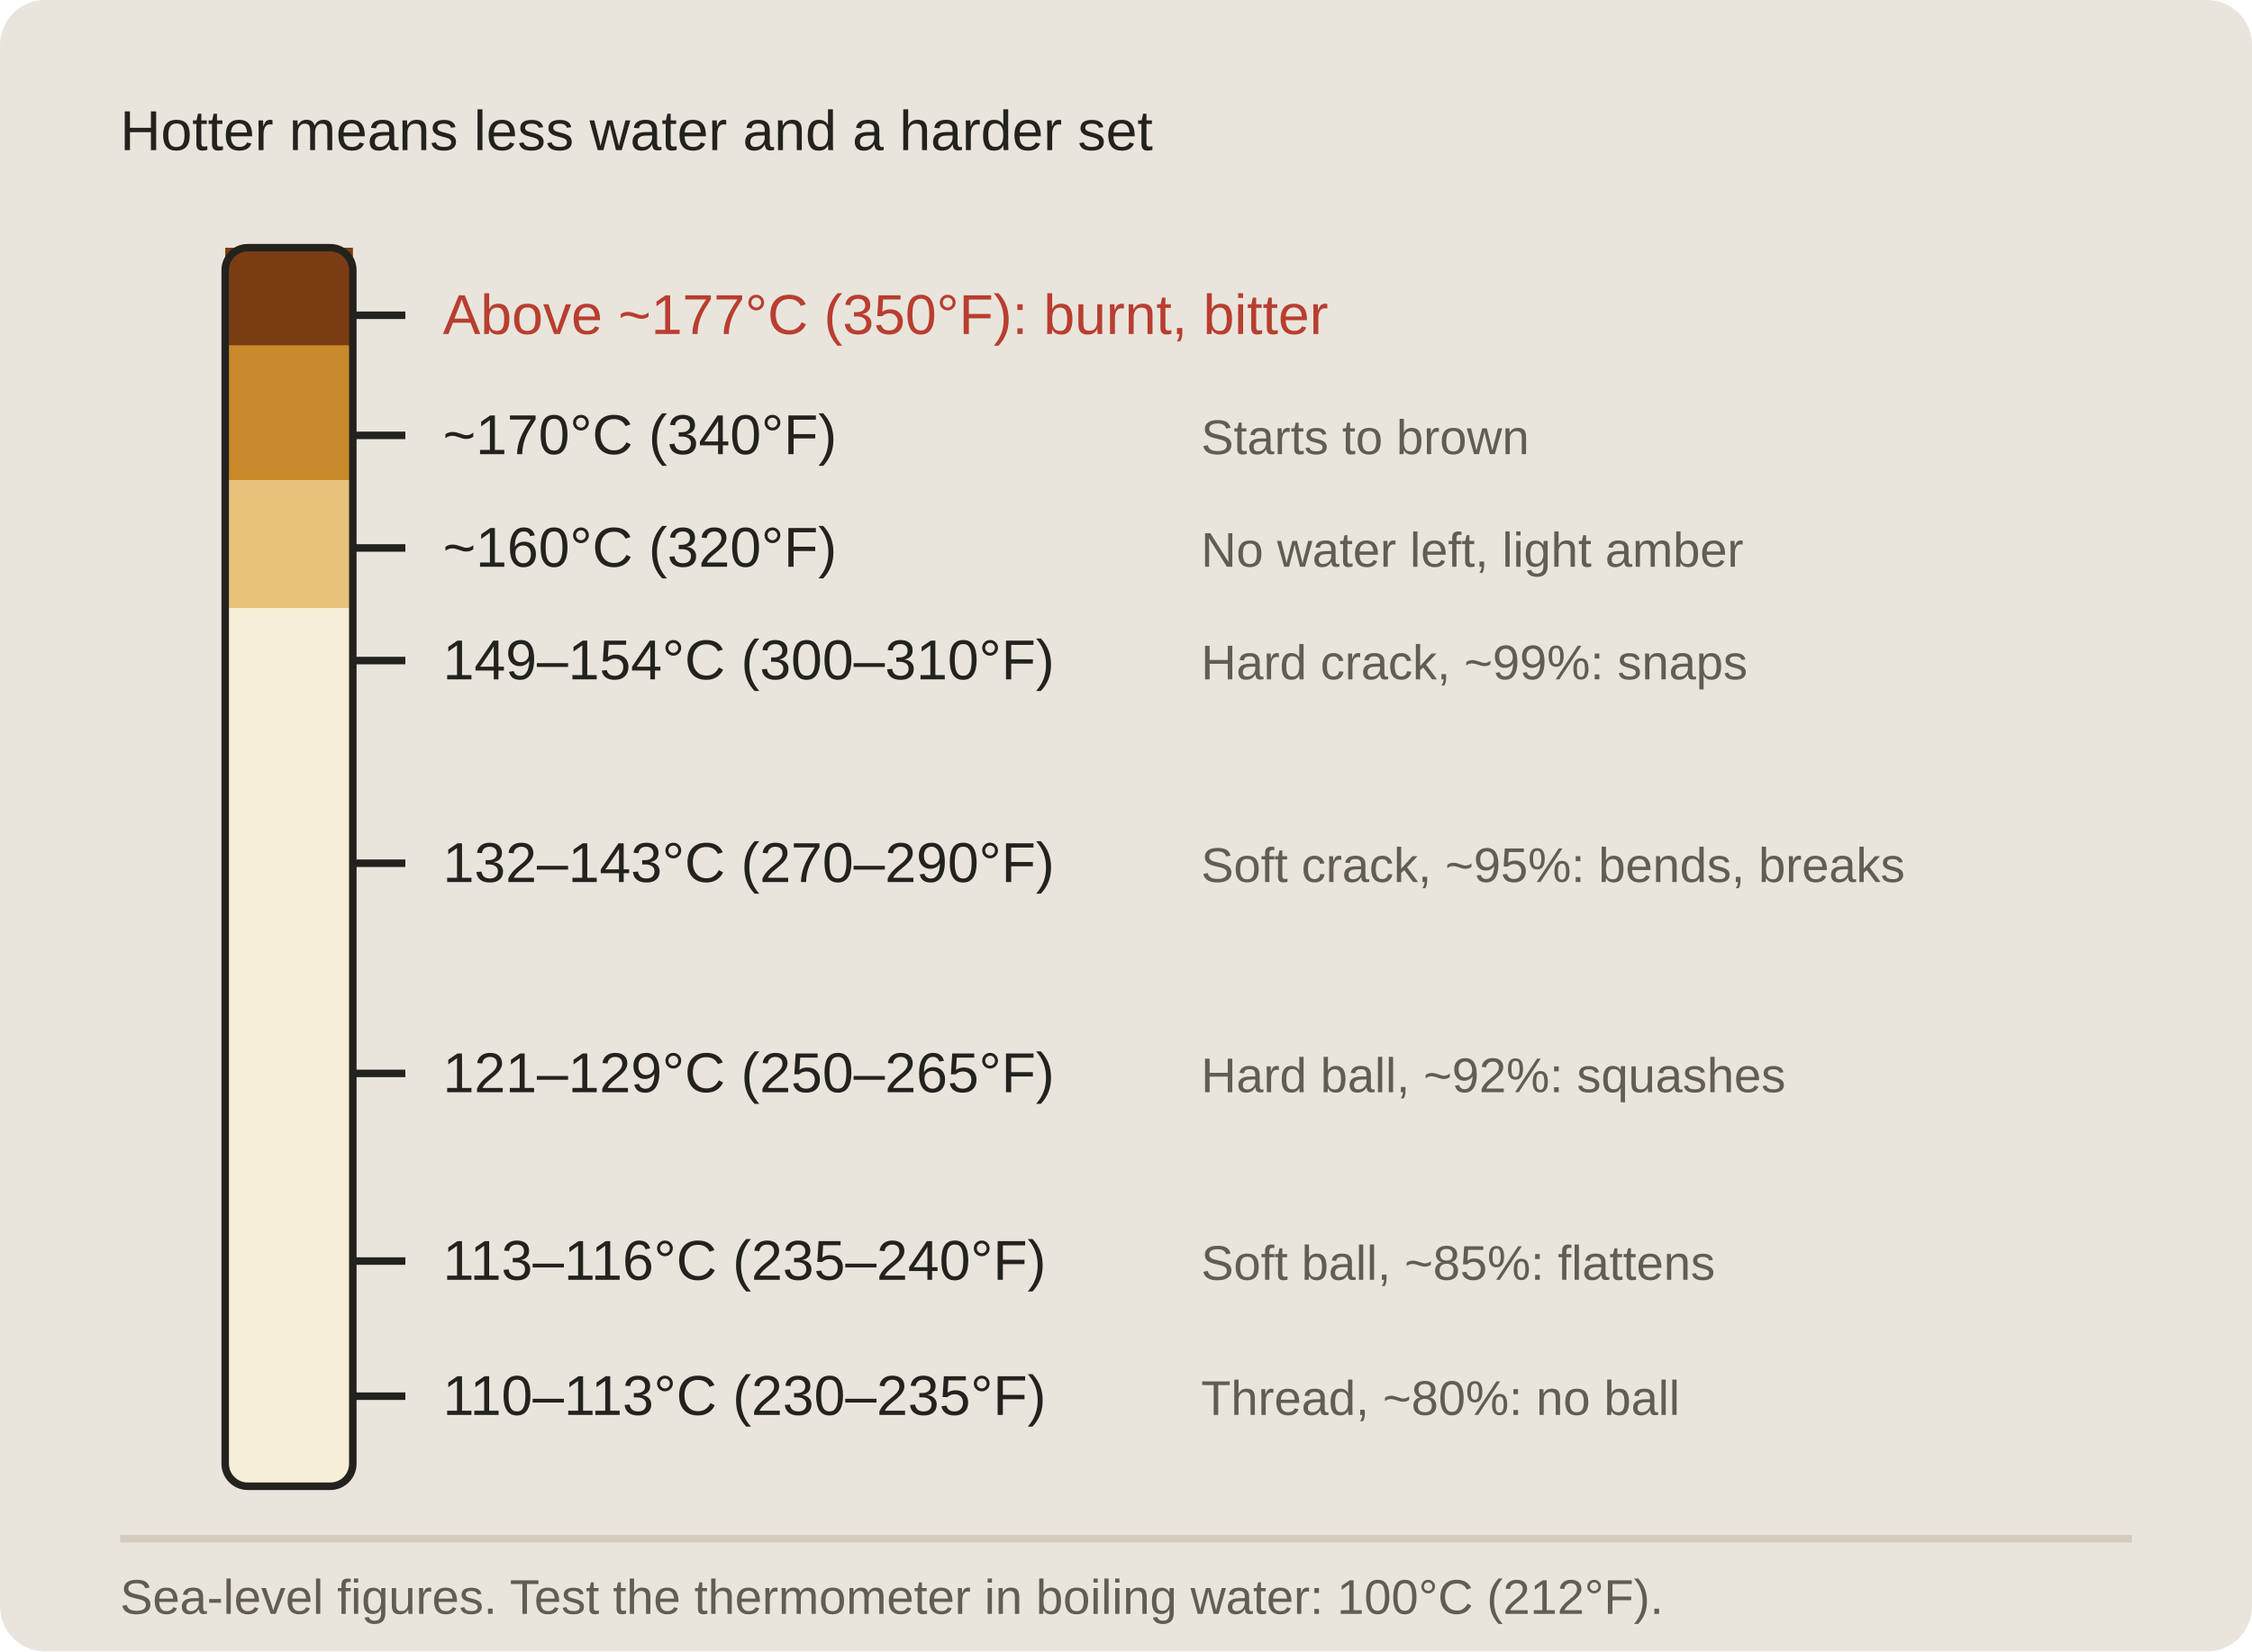
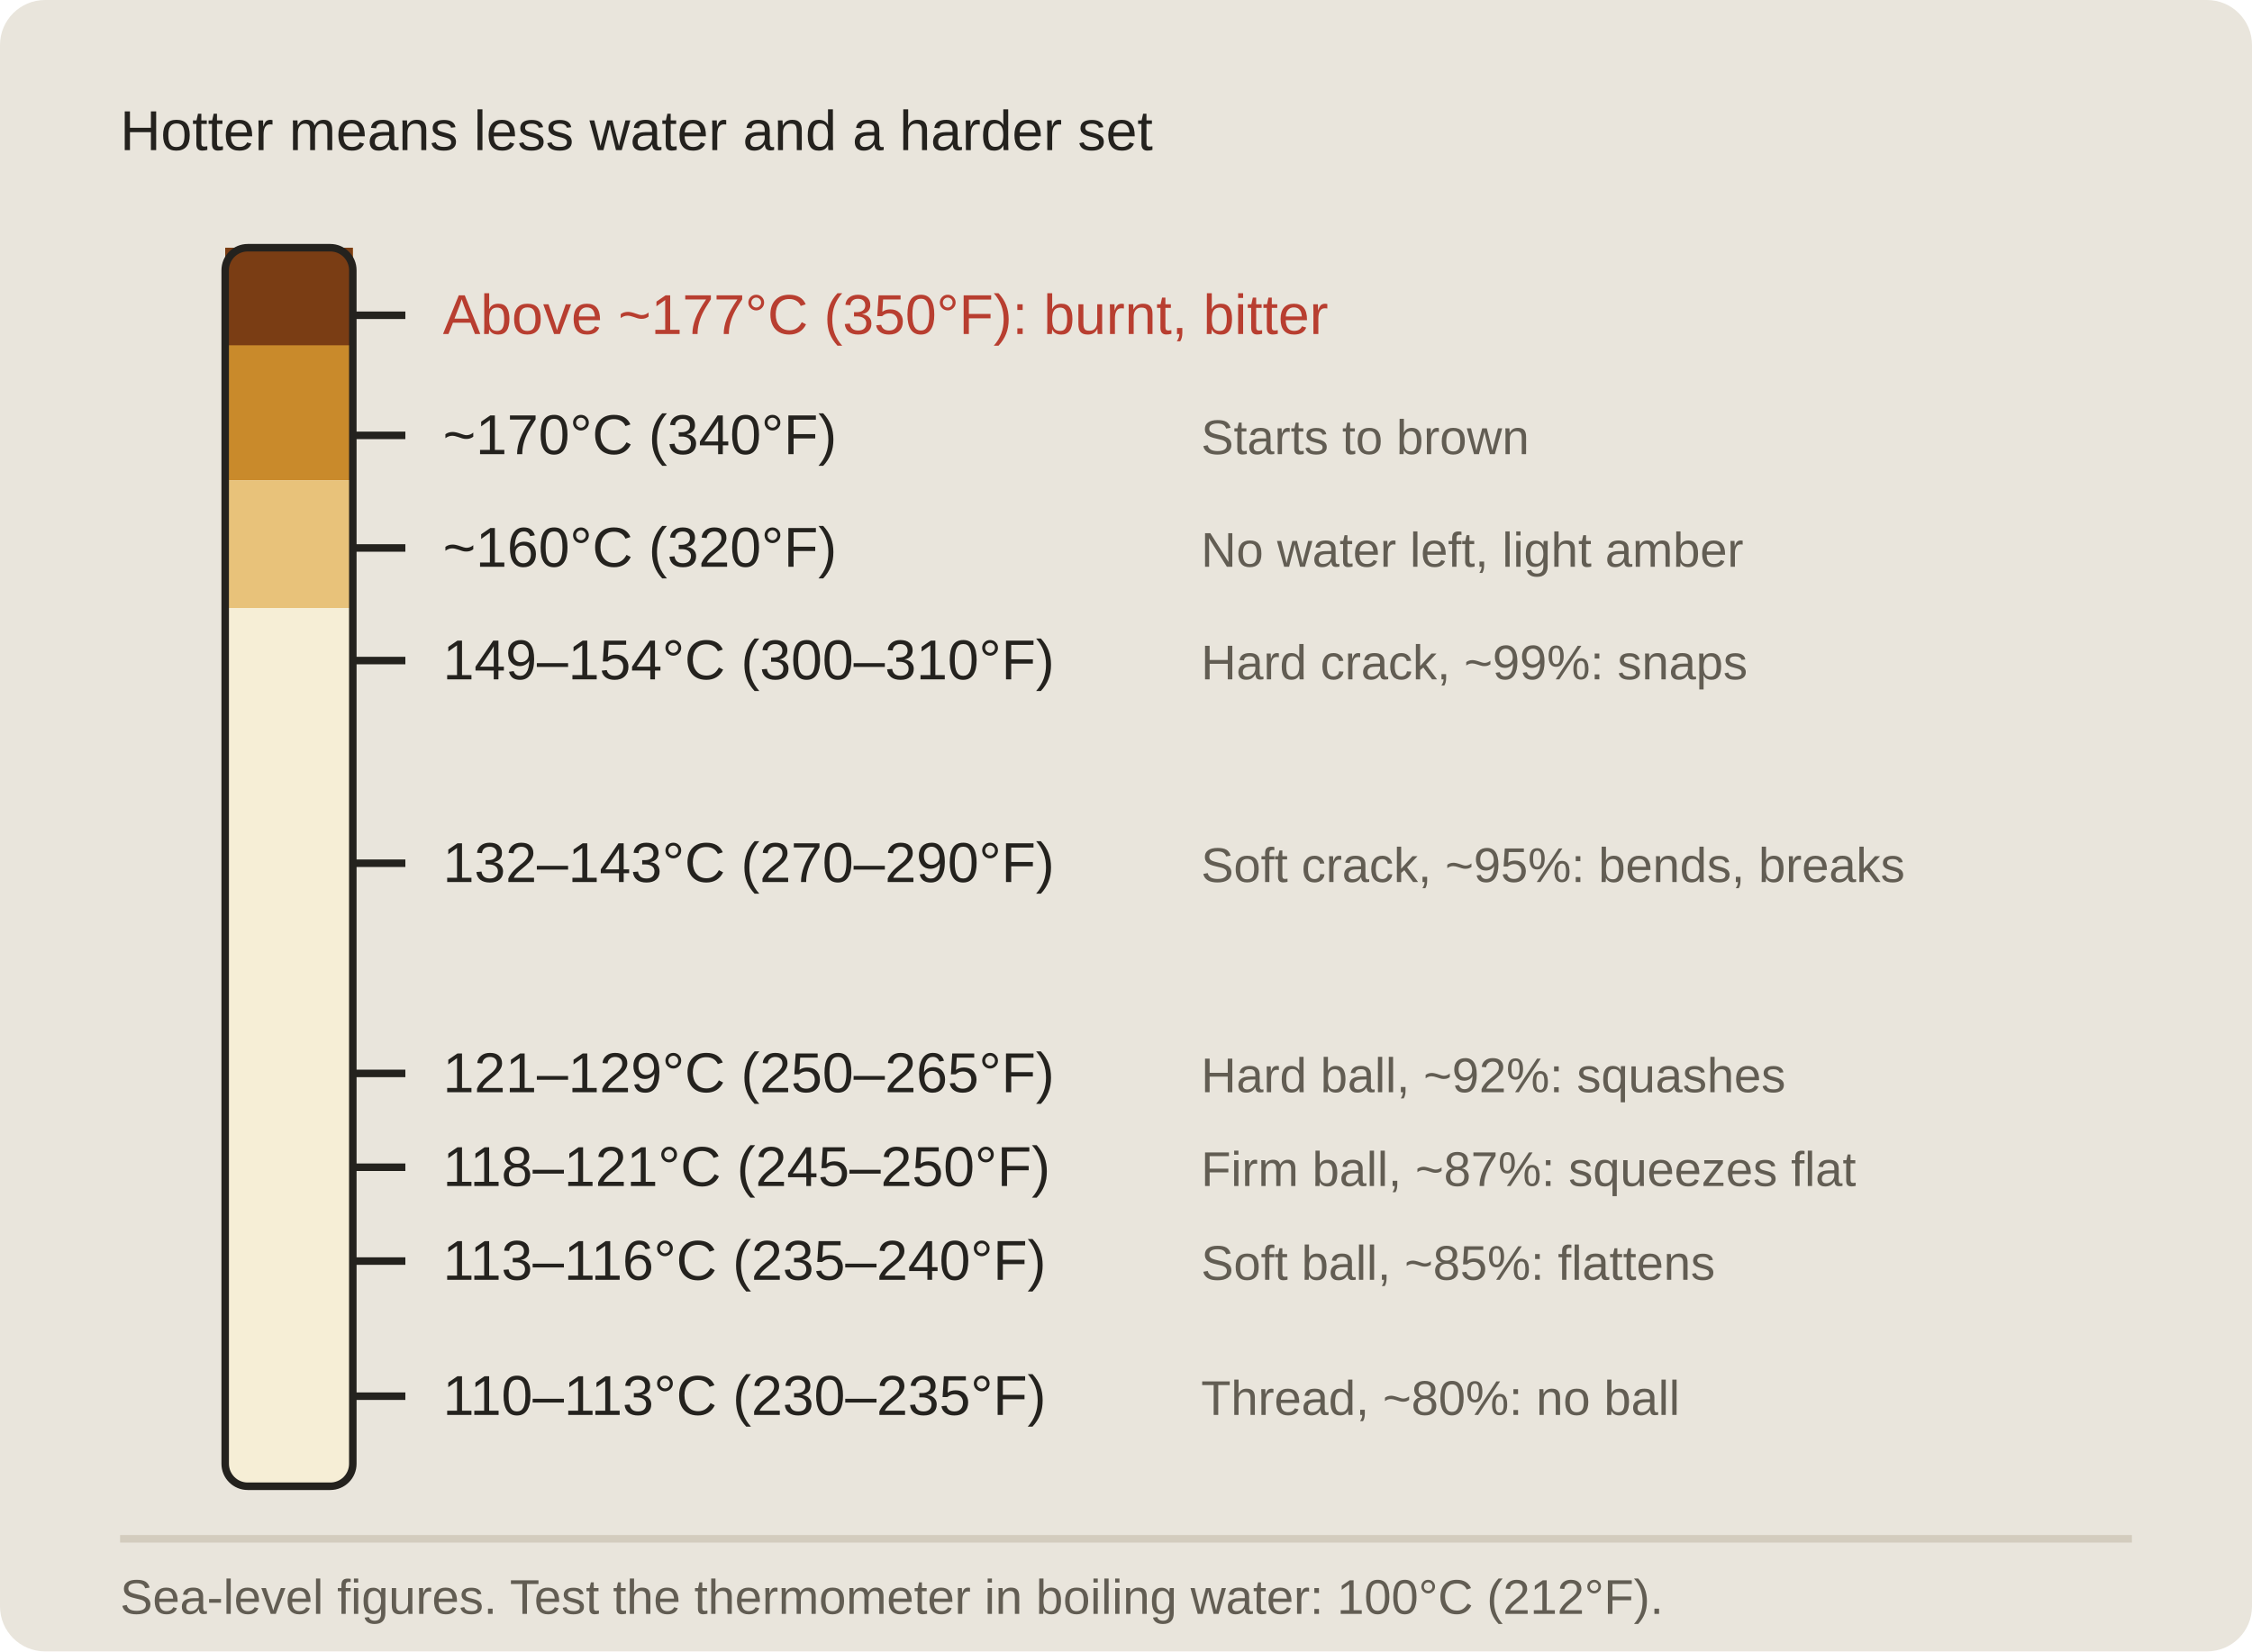
<svg xmlns="http://www.w3.org/2000/svg" viewBox="0 0 600 440" role="img" aria-labelledby="t d">
  <style>
    .bg { fill: var(--surface, #e9e5dc); }
    .tube { fill: none; stroke: var(--text, #24221e); stroke-width: 2; }
    .tick { stroke: var(--text, #24221e); stroke-width: 2; }
    .label { font: 15px "Helvetica Neue", Arial, "Source Han Sans SC", sans-serif; fill: var(--text, #24221e); }
    .muted { fill: var(--muted, #625d53); font-size: 13px; }
    .strong { fill: var(--primary, #b83e30); }
    .border { stroke: var(--border, #d3ccbe); stroke-width: 2; fill: none; }
  </style>
  <rect class="bg" width="600" height="440" rx="12" />
  <text class="label" x="32" y="40">Hotter means less water and a harder set</text>
  <rect x="60" y="66" width="34" height="330" rx="6" fill="#f6eed6" />
  <rect x="60" y="66" width="34" height="62" fill="#c98a2b" />
  <rect x="60" y="66" width="34" height="26" fill="#7a3d14" />
  <rect x="60" y="128" width="34" height="34" fill="#e8c27a" />
  <rect class="tube" x="60" y="66" width="34" height="330" rx="6" />
  <g class="tick">
-     <path d="M94 372 h14 M94 336 h14 M94 286 h14 M94 230 h14 M94 176 h14 M94 146 h14 M94 116 h14 M94 84 h14" />
+     <path d="M94 372 h14 M94 336 h14 M94 311 h14 M94 286 h14 M94 230 h14 M94 176 h14 M94 146 h14 M94 116 h14 M94 84 h14" />
  </g>
  <text class="label" x="118" y="377">110–113°C (230–235°F)</text>
  <text class="label muted" x="320" y="377">Thread, ~80%: no ball</text>
  <text class="label" x="118" y="341">113–116°C (235–240°F)</text>
  <text class="label muted" x="320" y="341">Soft ball, ~85%: flattens</text>
+   <text class="label" x="118" y="316">118–121°C (245–250°F)</text>
+   <text class="label muted" x="320" y="316">Firm ball, ~87%: squeezes flat</text>
  <text class="label" x="118" y="291">121–129°C (250–265°F)</text>
  <text class="label muted" x="320" y="291">Hard ball, ~92%: squashes</text>
  <text class="label" x="118" y="235">132–143°C (270–290°F)</text>
  <text class="label muted" x="320" y="235">Soft crack, ~95%: bends, breaks</text>
  <text class="label" x="118" y="181">149–154°C (300–310°F)</text>
  <text class="label muted" x="320" y="181">Hard crack, ~99%: snaps</text>
  <text class="label" x="118" y="151">~160°C (320°F)</text>
  <text class="label muted" x="320" y="151">No water left, light amber</text>
  <text class="label" x="118" y="121">~170°C (340°F)</text>
  <text class="label muted" x="320" y="121">Starts to brown</text>
  <text class="label strong" x="118" y="89">Above ~177°C (350°F): burnt, bitter</text>
  <path class="border" d="M32 410 H568" />
  <text class="label muted" x="32" y="430">Sea-level figures. Test the thermometer in boiling water: 100°C (212°F).</text>
</svg>
